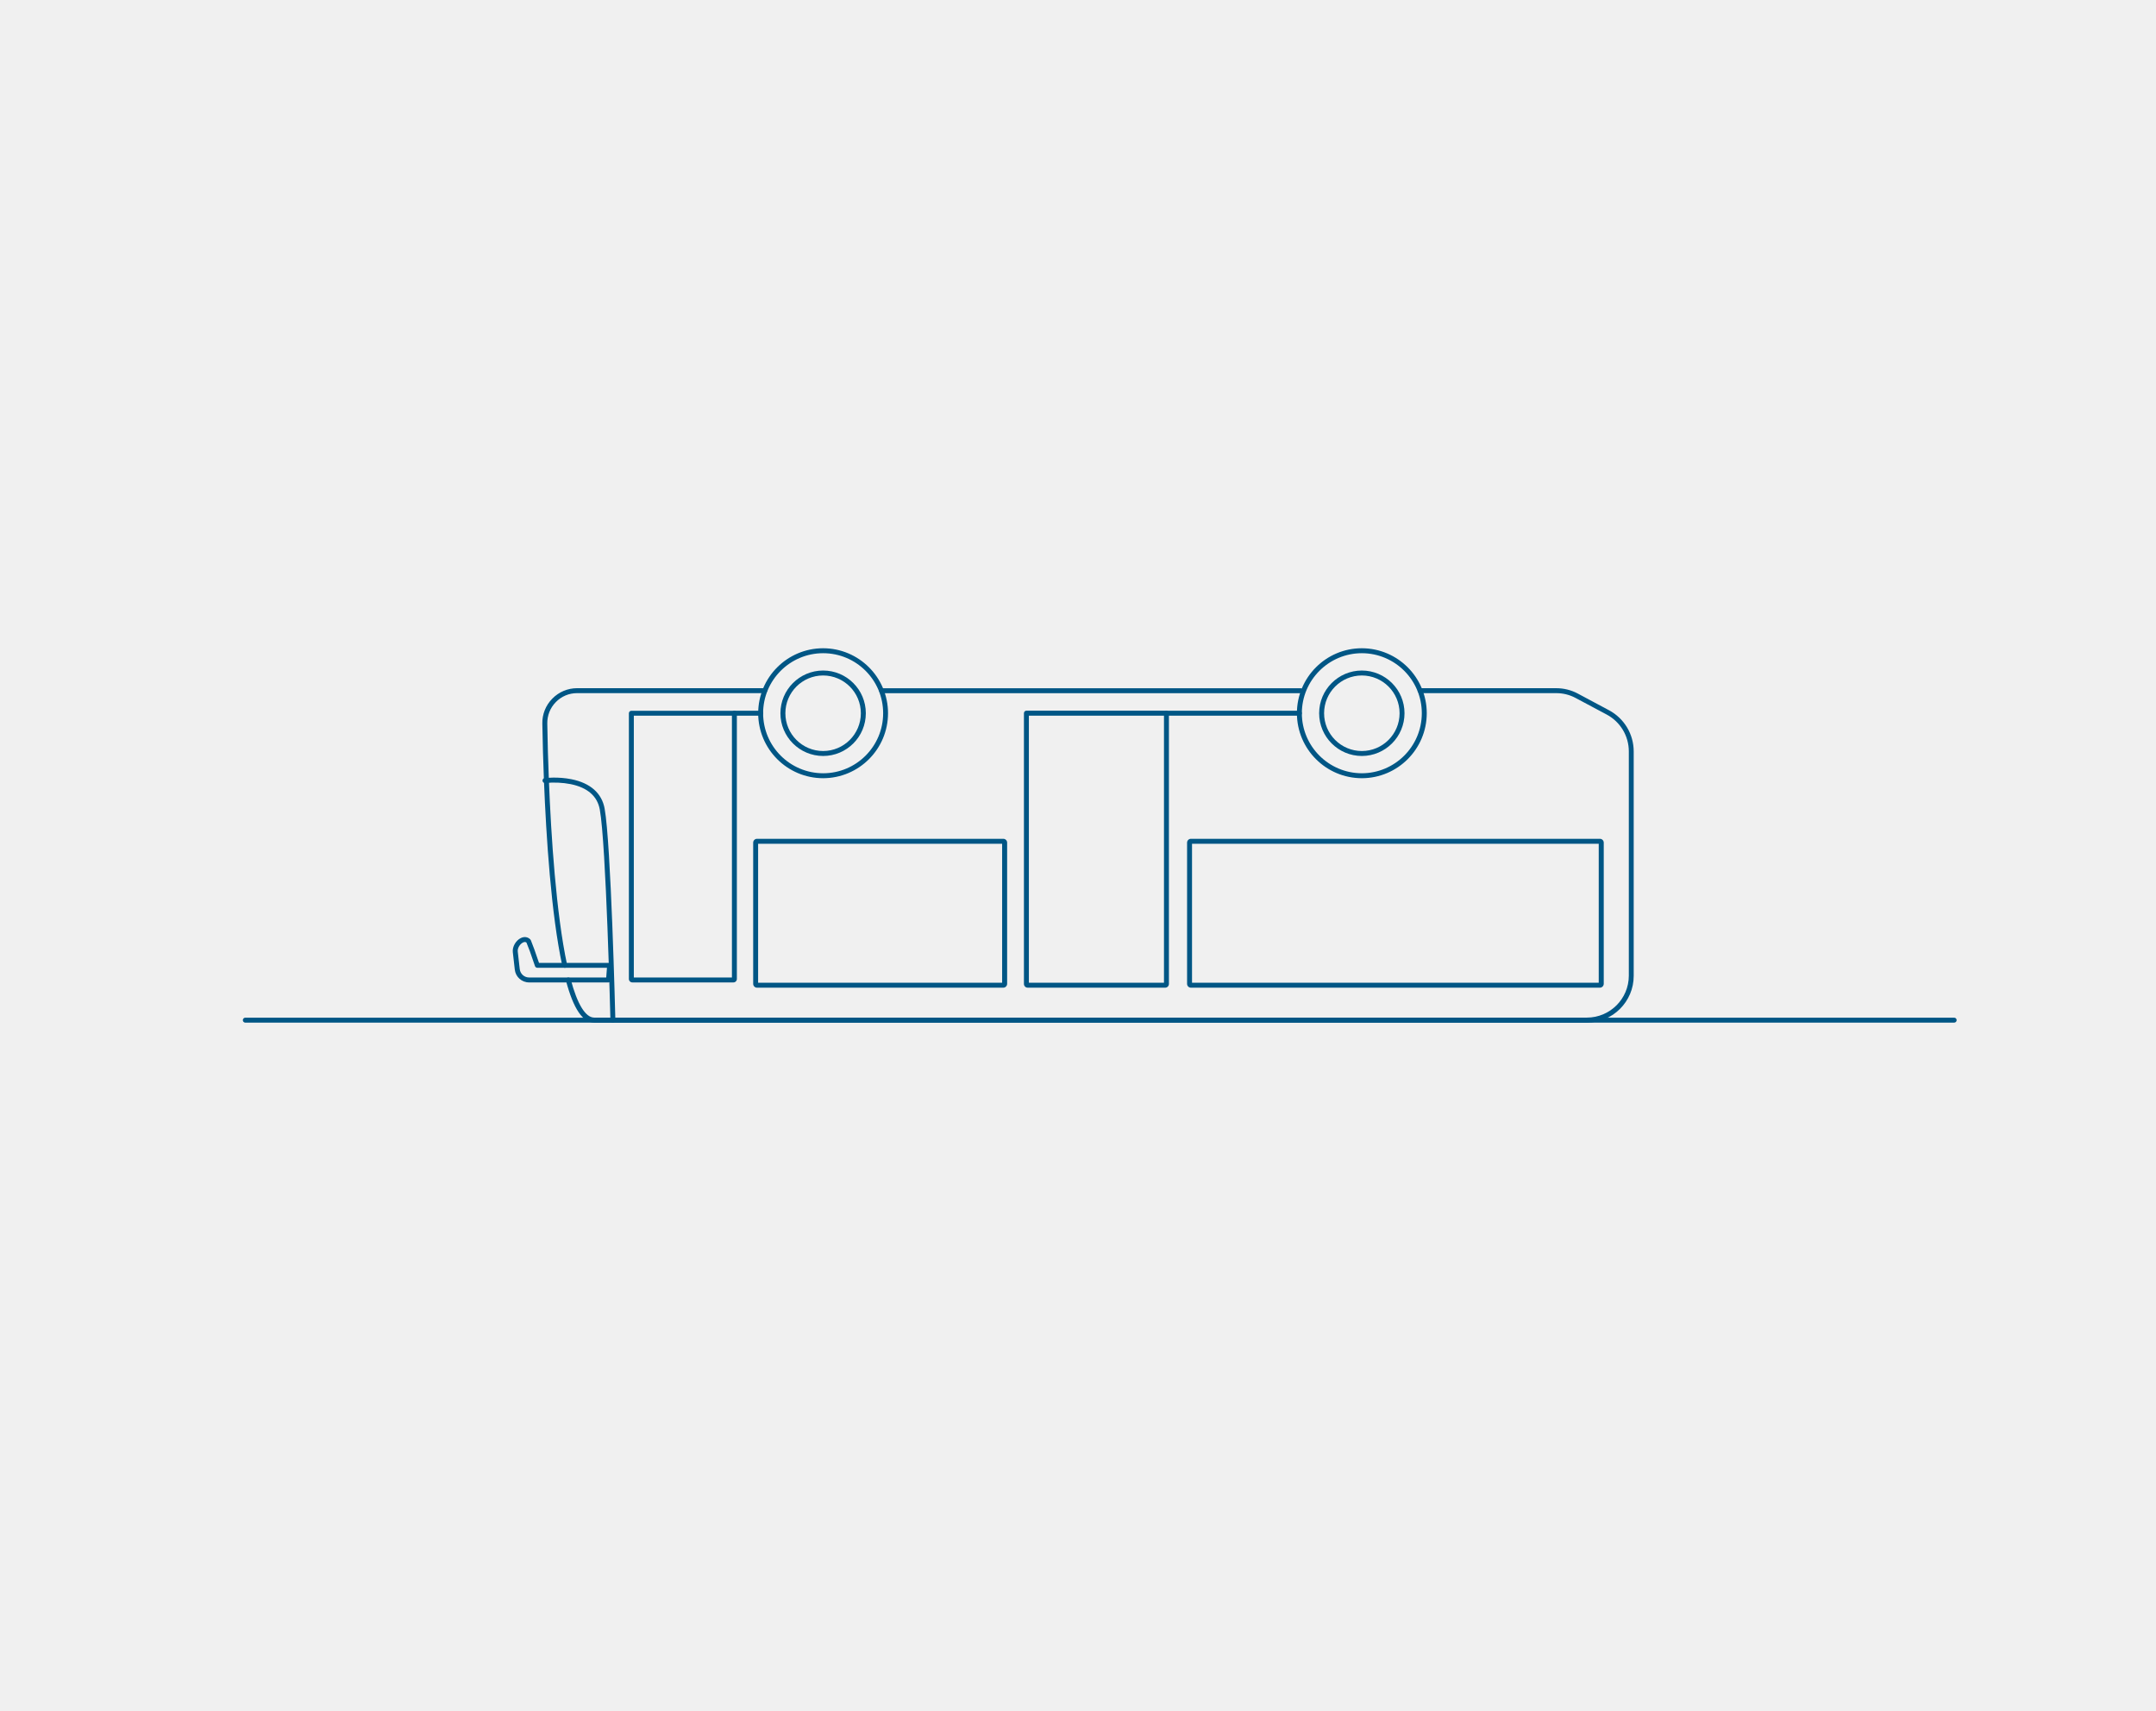
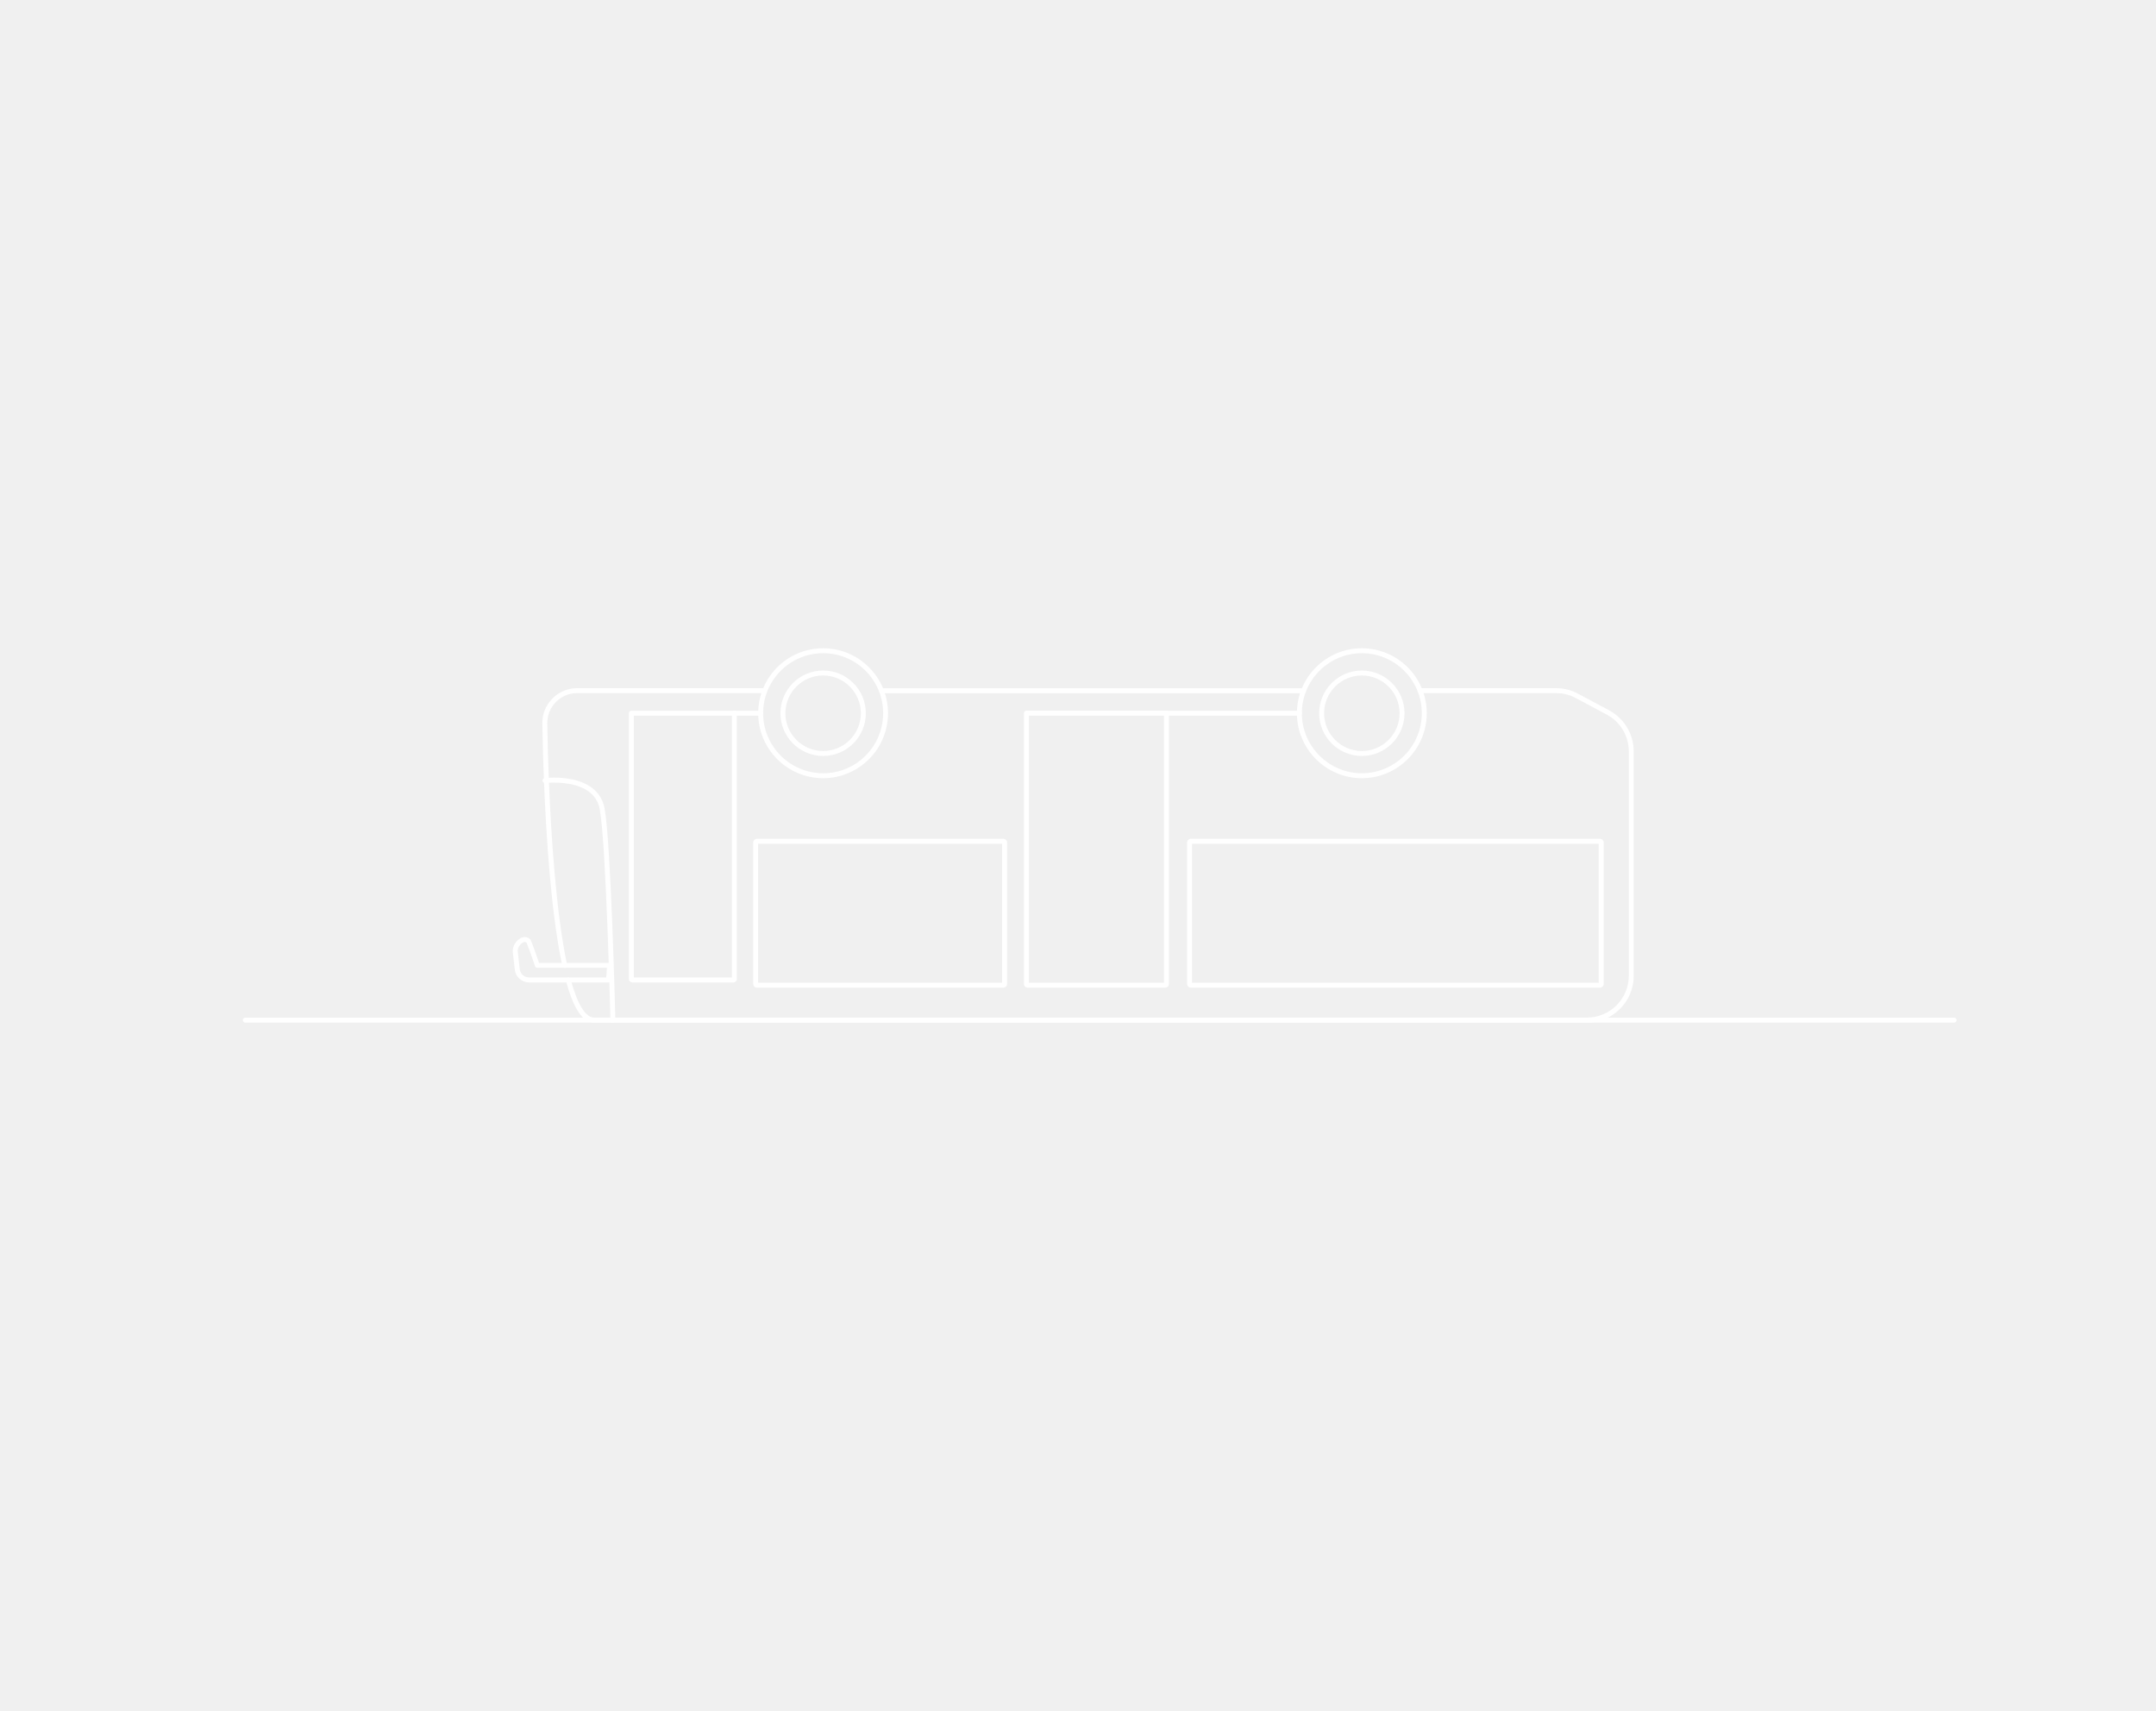
- <svg xmlns="http://www.w3.org/2000/svg" width="184" height="146" fill="none">
-   <path fill="#005685" d="M48.194 82.593a.213.213 0 0 1-.206-.17c-.949-4.39-1.376-11.022-1.566-15.808-.063-1.588-.11-3.223-.137-4.86a2.935 2.935 0 0 1 .85-2.13 2.95 2.95 0 0 1 2.118-.893H65.28a.212.212 0 0 1 0 .422H49.253c-.69 0-1.333.27-1.818.766-.48.49-.739 1.14-.728 1.83.026 1.631.069 3.261.137 4.85.19 4.77.617 11.376 1.555 15.74a.212.212 0 0 1-.163.253h-.042ZM135.429 87.273h-84.71c-.986 0-1.777-1.171-2.42-3.583a.212.212 0 0 1 .148-.258.212.212 0 0 1 .258.147c.57 2.137 1.265 3.267 2.014 3.267h84.71a3.582 3.582 0 0 0 3.58-3.573V64.13a3.56 3.56 0 0 0-1.893-3.15l-2.641-1.409a3.463 3.463 0 0 0-1.676-.416h-11.604a.212.212 0 0 1-.211-.212c0-.116.095-.21.211-.21h11.604a3.91 3.91 0 0 1 1.876.469l2.636 1.409a3.982 3.982 0 0 1 2.114 3.524V83.28c.006 2.2-1.792 3.994-3.996 3.994ZM111.015 59.158H75.223a.212.212 0 0 1 0-.422h35.792c.116 0 .211.095.211.211a.212.212 0 0 1-.211.211Z" />
-   <path fill="#005685" d="M116.223 66.415a5.55 5.55 0 0 1-5.54-5.545c0-3.055 2.483-5.546 5.54-5.546a5.55 5.55 0 0 1 5.541 5.546 5.55 5.55 0 0 1-5.541 5.545Zm0-10.669a5.13 5.13 0 0 0-5.119 5.124 5.13 5.13 0 0 0 5.119 5.123 5.13 5.13 0 0 0 5.119-5.123 5.126 5.126 0 0 0-5.119-5.124ZM70.246 66.415a5.55 5.55 0 0 1-5.54-5.545 5.55 5.55 0 0 1 5.54-5.546 5.55 5.55 0 0 1 5.541 5.546 5.55 5.55 0 0 1-5.54 5.545Zm0-10.669a5.13 5.13 0 0 0-5.119 5.124 5.13 5.13 0 0 0 5.12 5.123 5.123 5.123 0 0 0 0-10.247ZM136.542 84.292h-34.906a.329.329 0 0 1-.327-.328v-12.05c0-.18.148-.328.327-.328h34.906c.179 0 .327.148.327.327v12.052a.333.333 0 0 1-.327.327Zm-34.811-.422h34.71V72.008h-34.71V83.87ZM85.625 84.292h-21.02a.329.329 0 0 1-.326-.328v-12.05c0-.18.147-.328.326-.328h21.02c.18 0 .327.148.327.327v12.052a.332.332 0 0 1-.327.327ZM64.7 83.87h20.825V72.008H64.7V83.87ZM62.592 83.843h-8.625a.295.295 0 0 1-.296-.296V60.87c0-.116.095-.21.211-.21h8.794c.116 0 .21.094.21.21v22.678a.295.295 0 0 1-.294.296Zm-8.499-.422h8.372V61.08h-8.372v22.34ZM52.306 87.273a.21.21 0 0 1-.21-.206c-.006-.147-.37-15.054-.908-17.982-.21-1.14-1.044-1.868-2.478-2.163a7.437 7.437 0 0 0-2.182-.095.213.213 0 0 1-.053-.422c.048-.006 1.134-.138 2.31.1 1.602.327 2.577 1.192 2.815 2.5.542 2.96.901 17.434.917 18.052 0 .116-.09.216-.211.216ZM99.443 84.29H87.702a.317.317 0 0 1-.316-.316v-23.11c0-.117.095-.212.21-.212h11.952c.116 0 .211.095.211.211v23.111a.317.317 0 0 1-.316.317Zm-11.635-.421h11.53v-22.79h-11.53v22.79Z" />
-   <path fill="#005685" d="M116.223 64.517a3.65 3.65 0 0 1-3.643-3.646 3.65 3.65 0 0 1 3.643-3.646 3.649 3.649 0 0 1 3.643 3.646 3.649 3.649 0 0 1-3.643 3.646Zm0-6.87a3.226 3.226 0 0 0-3.221 3.224 3.226 3.226 0 0 0 3.221 3.224 3.226 3.226 0 0 0 3.222-3.224 3.226 3.226 0 0 0-3.222-3.224ZM70.246 64.517a3.649 3.649 0 0 1-3.642-3.646 3.649 3.649 0 0 1 3.642-3.646 3.645 3.645 0 0 1 0 7.292Zm0-6.87a3.226 3.226 0 0 0-3.22 3.224 3.226 3.226 0 0 0 3.22 3.224 3.226 3.226 0 0 0 3.222-3.224 3.226 3.226 0 0 0-3.222-3.224ZM51.932 83.844h-6.775c-.627 0-1.154-.47-1.223-1.092l-.169-1.493c-.052-.46.259-.998.686-1.203.295-.143.59-.1.806.116a.22.22 0 0 1 .048.074l.31.812v.005l.386 1.114h6.026c.057 0 .115.026.152.068.043.043.058.1.058.159l-.095 1.25c-.005.106-.1.19-.21.19Zm-7.144-3.45a.32.32 0 0 0-.153.042c-.242.116-.485.464-.448.775l.169 1.493c.047.412.39.718.801.718h6.58l.063-.828h-5.942a.216.216 0 0 1-.2-.143l-.432-1.25-.296-.76a.208.208 0 0 0-.142-.048ZM64.922 61.08h-2.246a.212.212 0 0 1-.211-.21c0-.117.095-.212.21-.212h2.247c.116 0 .21.095.21.211a.212.212 0 0 1-.21.211ZM110.893 61.08H99.548a.212.212 0 0 1-.21-.21c0-.117.094-.212.21-.212h11.345c.116 0 .211.095.211.211a.212.212 0 0 1-.211.211ZM166.776 87.274H20.916a.212.212 0 0 1 0-.422h145.86c.116 0 .211.094.211.21a.212.212 0 0 1-.211.212Z" />
+ <svg xmlns="http://www.w3.org/2000/svg" width="184" height="146" viewBox="0 0 184 146" fill="none">
+   <path fill="#ffffff" d="M48.194 82.593a.213.213 0 0 1-.206-.17c-.949-4.39-1.376-11.022-1.566-15.808-.063-1.588-.11-3.223-.137-4.86a2.935 2.935 0 0 1 .85-2.13 2.95 2.95 0 0 1 2.118-.893H65.28a.212.212 0 0 1 0 .422H49.253c-.69 0-1.333.27-1.818.766-.48.49-.739 1.14-.728 1.83.026 1.631.069 3.261.137 4.85.19 4.77.617 11.376 1.555 15.74a.212.212 0 0 1-.163.253h-.042ZM135.429 87.273h-84.71c-.986 0-1.777-1.171-2.42-3.583a.212.212 0 0 1 .148-.258.212.212 0 0 1 .258.147c.57 2.137 1.265 3.267 2.014 3.267h84.71a3.582 3.582 0 0 0 3.58-3.573V64.13a3.56 3.56 0 0 0-1.893-3.15l-2.641-1.409a3.463 3.463 0 0 0-1.676-.416h-11.604a.212.212 0 0 1-.211-.212c0-.116.095-.21.211-.21h11.604a3.91 3.91 0 0 1 1.876.469l2.636 1.409a3.982 3.982 0 0 1 2.114 3.524V83.28c.006 2.2-1.792 3.994-3.996 3.994ZM111.015 59.158H75.223a.212.212 0 0 1 0-.422h35.792c.116 0 .211.095.211.211a.212.212 0 0 1-.211.211Z" />
+   <path fill="#ffffff" d="M116.223 66.415a5.55 5.55 0 0 1-5.54-5.545c0-3.055 2.483-5.546 5.54-5.546a5.55 5.55 0 0 1 5.541 5.546 5.55 5.55 0 0 1-5.541 5.545Zm0-10.669a5.13 5.13 0 0 0-5.119 5.124 5.13 5.13 0 0 0 5.119 5.123 5.13 5.13 0 0 0 5.119-5.123 5.126 5.126 0 0 0-5.119-5.124ZM70.246 66.415a5.55 5.55 0 0 1-5.54-5.545 5.55 5.55 0 0 1 5.54-5.546 5.55 5.55 0 0 1 5.541 5.546 5.55 5.55 0 0 1-5.54 5.545Zm0-10.669a5.13 5.13 0 0 0-5.119 5.124 5.13 5.13 0 0 0 5.12 5.123 5.123 5.123 0 0 0 0-10.247ZM136.542 84.292h-34.906a.329.329 0 0 1-.327-.328v-12.05c0-.18.148-.328.327-.328h34.906c.179 0 .327.148.327.327v12.052a.333.333 0 0 1-.327.327Zm-34.811-.422h34.71V72.008h-34.71V83.87ZM85.625 84.292h-21.02a.329.329 0 0 1-.326-.328v-12.05c0-.18.147-.328.326-.328h21.02c.18 0 .327.148.327.327v12.052a.332.332 0 0 1-.327.327ZM64.7 83.87h20.825V72.008H64.7V83.87ZM62.592 83.843h-8.625a.295.295 0 0 1-.296-.296V60.87c0-.116.095-.21.211-.21h8.794c.116 0 .21.094.21.21v22.678a.295.295 0 0 1-.294.296Zm-8.499-.422h8.372V61.08h-8.372v22.34ZM52.306 87.273a.21.21 0 0 1-.21-.206c-.006-.147-.37-15.054-.908-17.982-.21-1.14-1.044-1.868-2.478-2.163a7.437 7.437 0 0 0-2.182-.095.213.213 0 0 1-.053-.422c.048-.006 1.134-.138 2.31.1 1.602.327 2.577 1.192 2.815 2.5.542 2.96.901 17.434.917 18.052 0 .116-.09.216-.211.216ZM99.443 84.29H87.702a.317.317 0 0 1-.316-.316v-23.11c0-.117.095-.212.21-.212h11.952c.116 0 .211.095.211.211v23.111a.317.317 0 0 1-.316.317Zm-11.635-.421h11.53v-22.79h-11.53v22.79Z" />
+   <path fill="#ffffff" d="M116.223 64.517a3.65 3.65 0 0 1-3.643-3.646 3.65 3.65 0 0 1 3.643-3.646 3.649 3.649 0 0 1 3.643 3.646 3.649 3.649 0 0 1-3.643 3.646Zm0-6.87a3.226 3.226 0 0 0-3.221 3.224 3.226 3.226 0 0 0 3.221 3.224 3.226 3.226 0 0 0 3.222-3.224 3.226 3.226 0 0 0-3.222-3.224ZM70.246 64.517a3.649 3.649 0 0 1-3.642-3.646 3.649 3.649 0 0 1 3.642-3.646 3.645 3.645 0 0 1 0 7.292Zm0-6.87a3.226 3.226 0 0 0-3.22 3.224 3.226 3.226 0 0 0 3.22 3.224 3.226 3.226 0 0 0 3.222-3.224 3.226 3.226 0 0 0-3.222-3.224ZM51.932 83.844h-6.775c-.627 0-1.154-.47-1.223-1.092l-.169-1.493c-.052-.46.259-.998.686-1.203.295-.143.59-.1.806.116a.22.22 0 0 1 .048.074l.31.812v.005l.386 1.114h6.026c.057 0 .115.026.152.068.043.043.058.1.058.159l-.095 1.25c-.005.106-.1.19-.21.19Zm-7.144-3.45a.32.32 0 0 0-.153.042c-.242.116-.485.464-.448.775l.169 1.493c.047.412.39.718.801.718h6.58l.063-.828h-5.942a.216.216 0 0 1-.2-.143l-.432-1.25-.296-.76a.208.208 0 0 0-.142-.048ZM64.922 61.08h-2.246a.212.212 0 0 1-.211-.21c0-.117.095-.212.21-.212h2.247c.116 0 .21.095.21.211a.212.212 0 0 1-.21.211ZM110.893 61.08H99.548a.212.212 0 0 1-.21-.21c0-.117.094-.212.21-.212h11.345c.116 0 .211.095.211.211a.212.212 0 0 1-.211.211ZM166.776 87.274H20.916a.212.212 0 0 1 0-.422h145.86c.116 0 .211.094.211.21a.212.212 0 0 1-.211.212Z" />
</svg>
